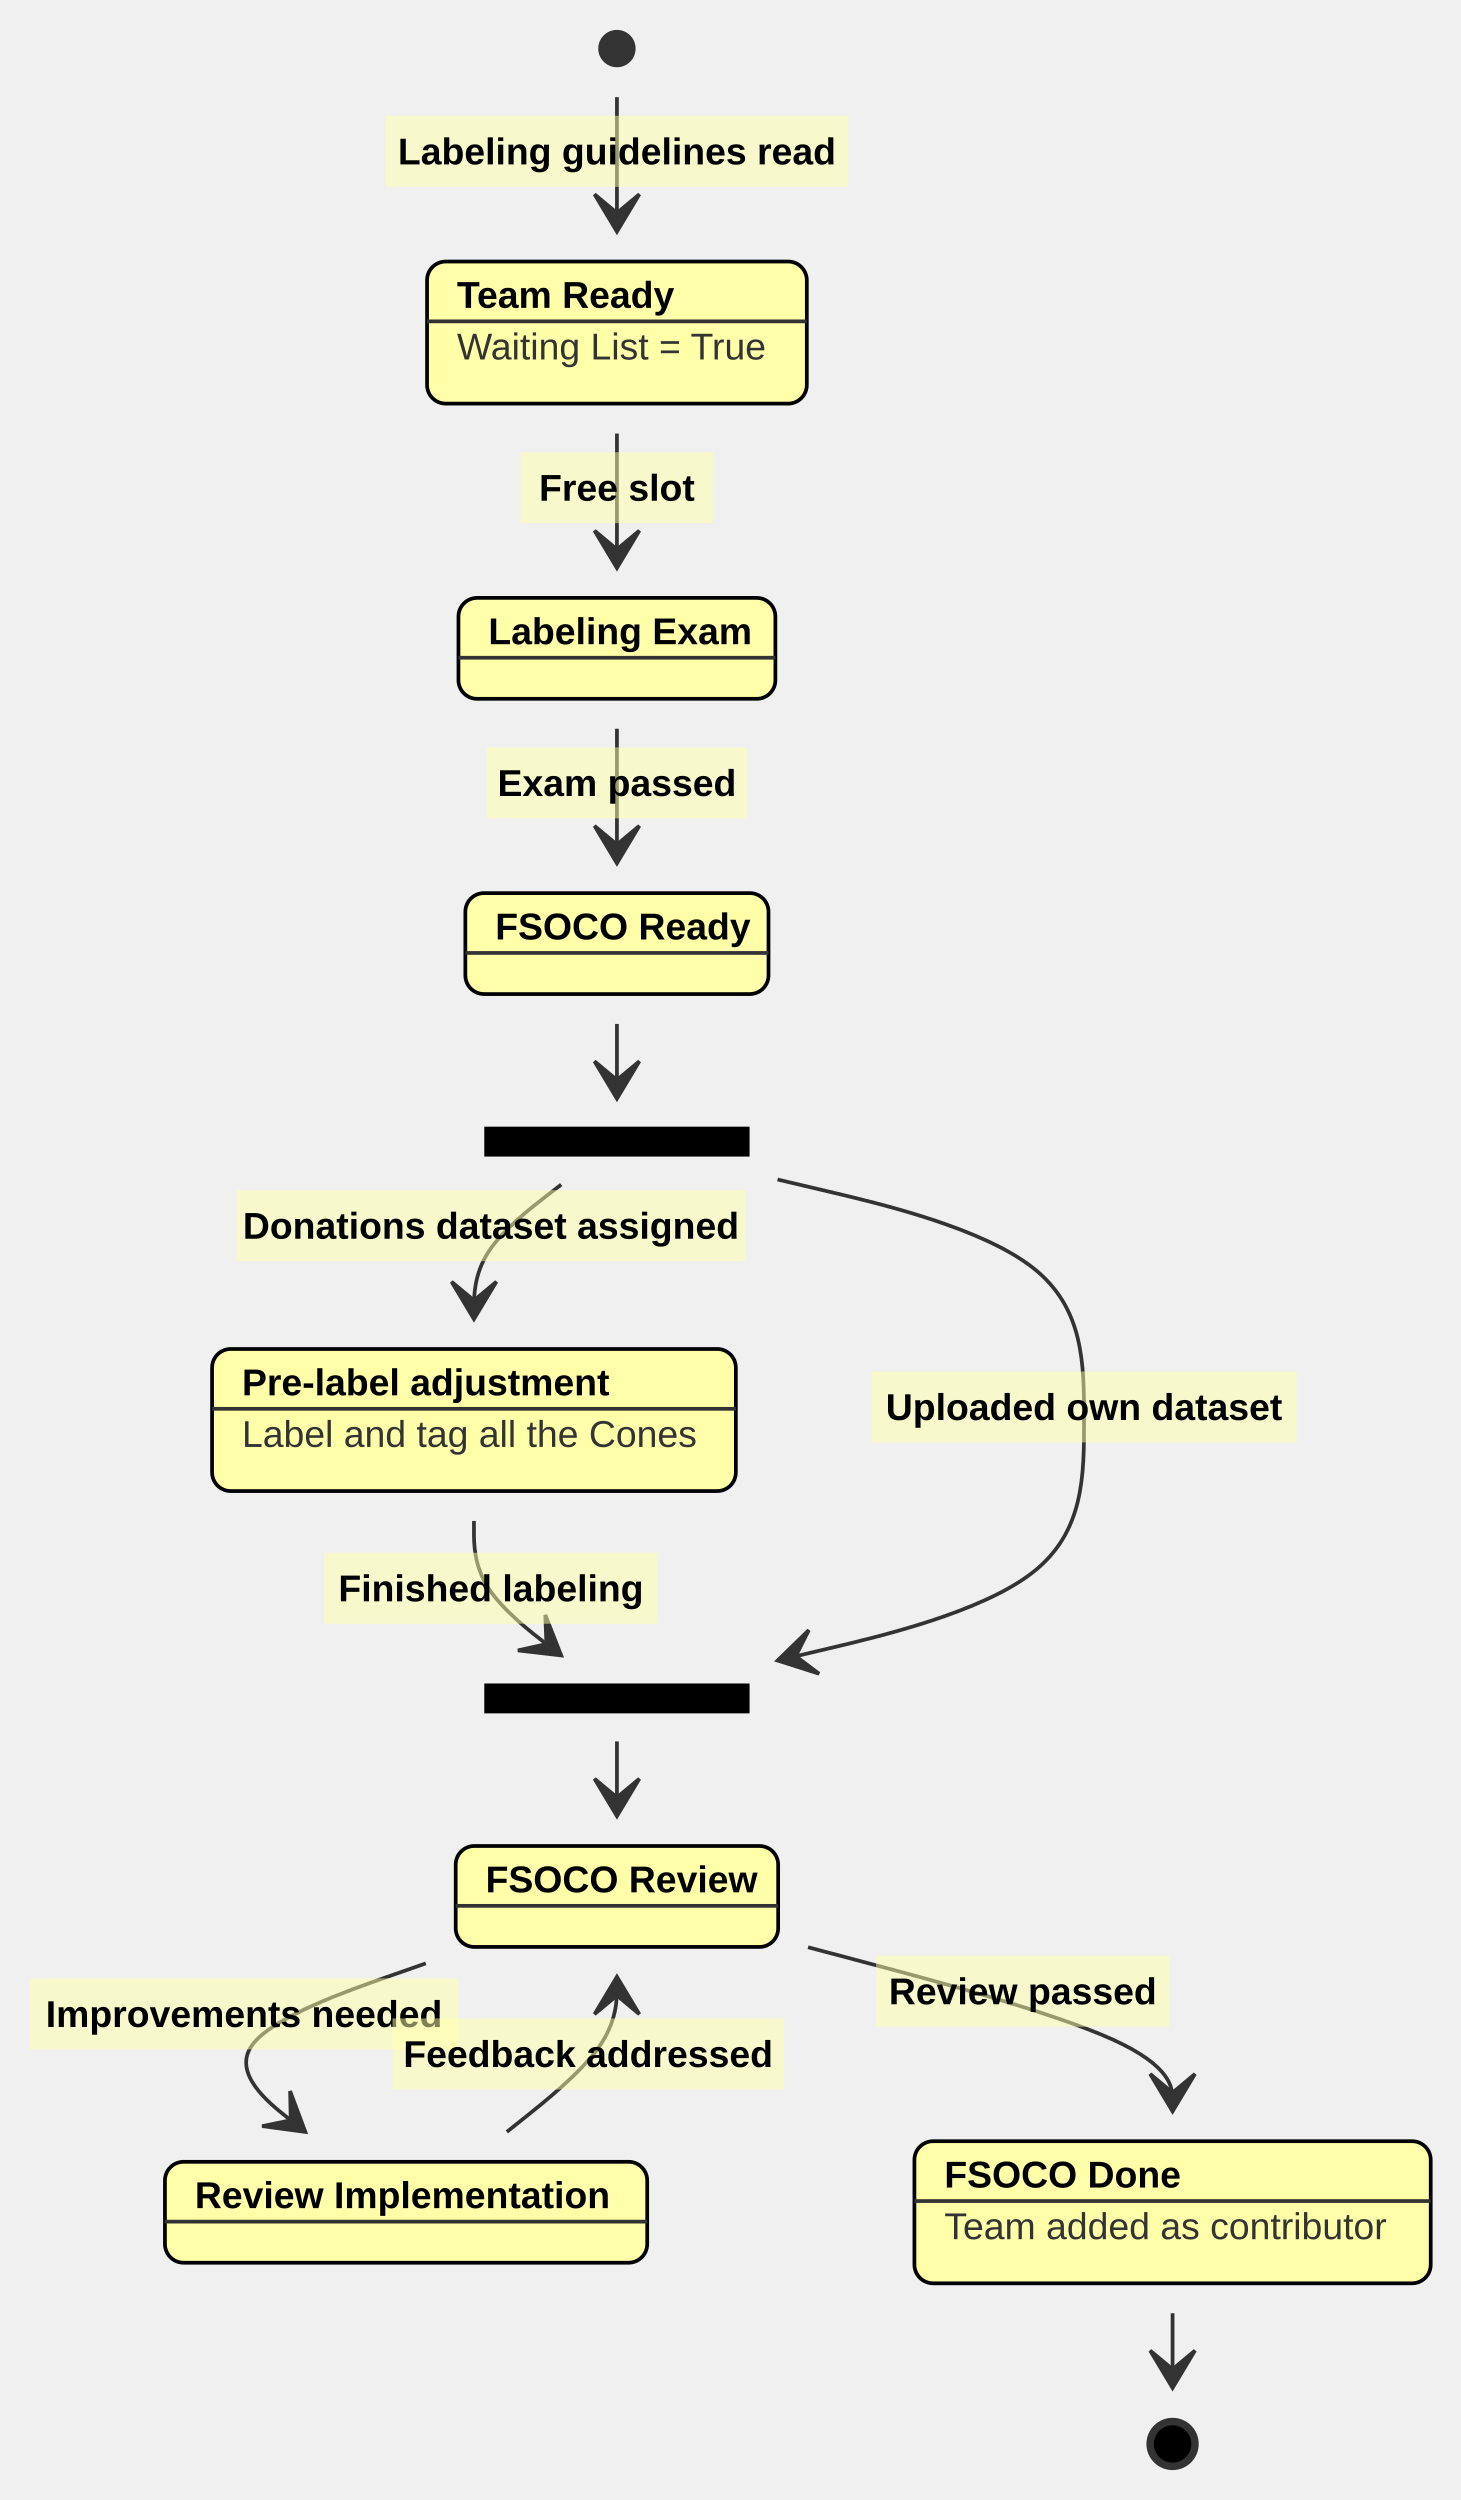
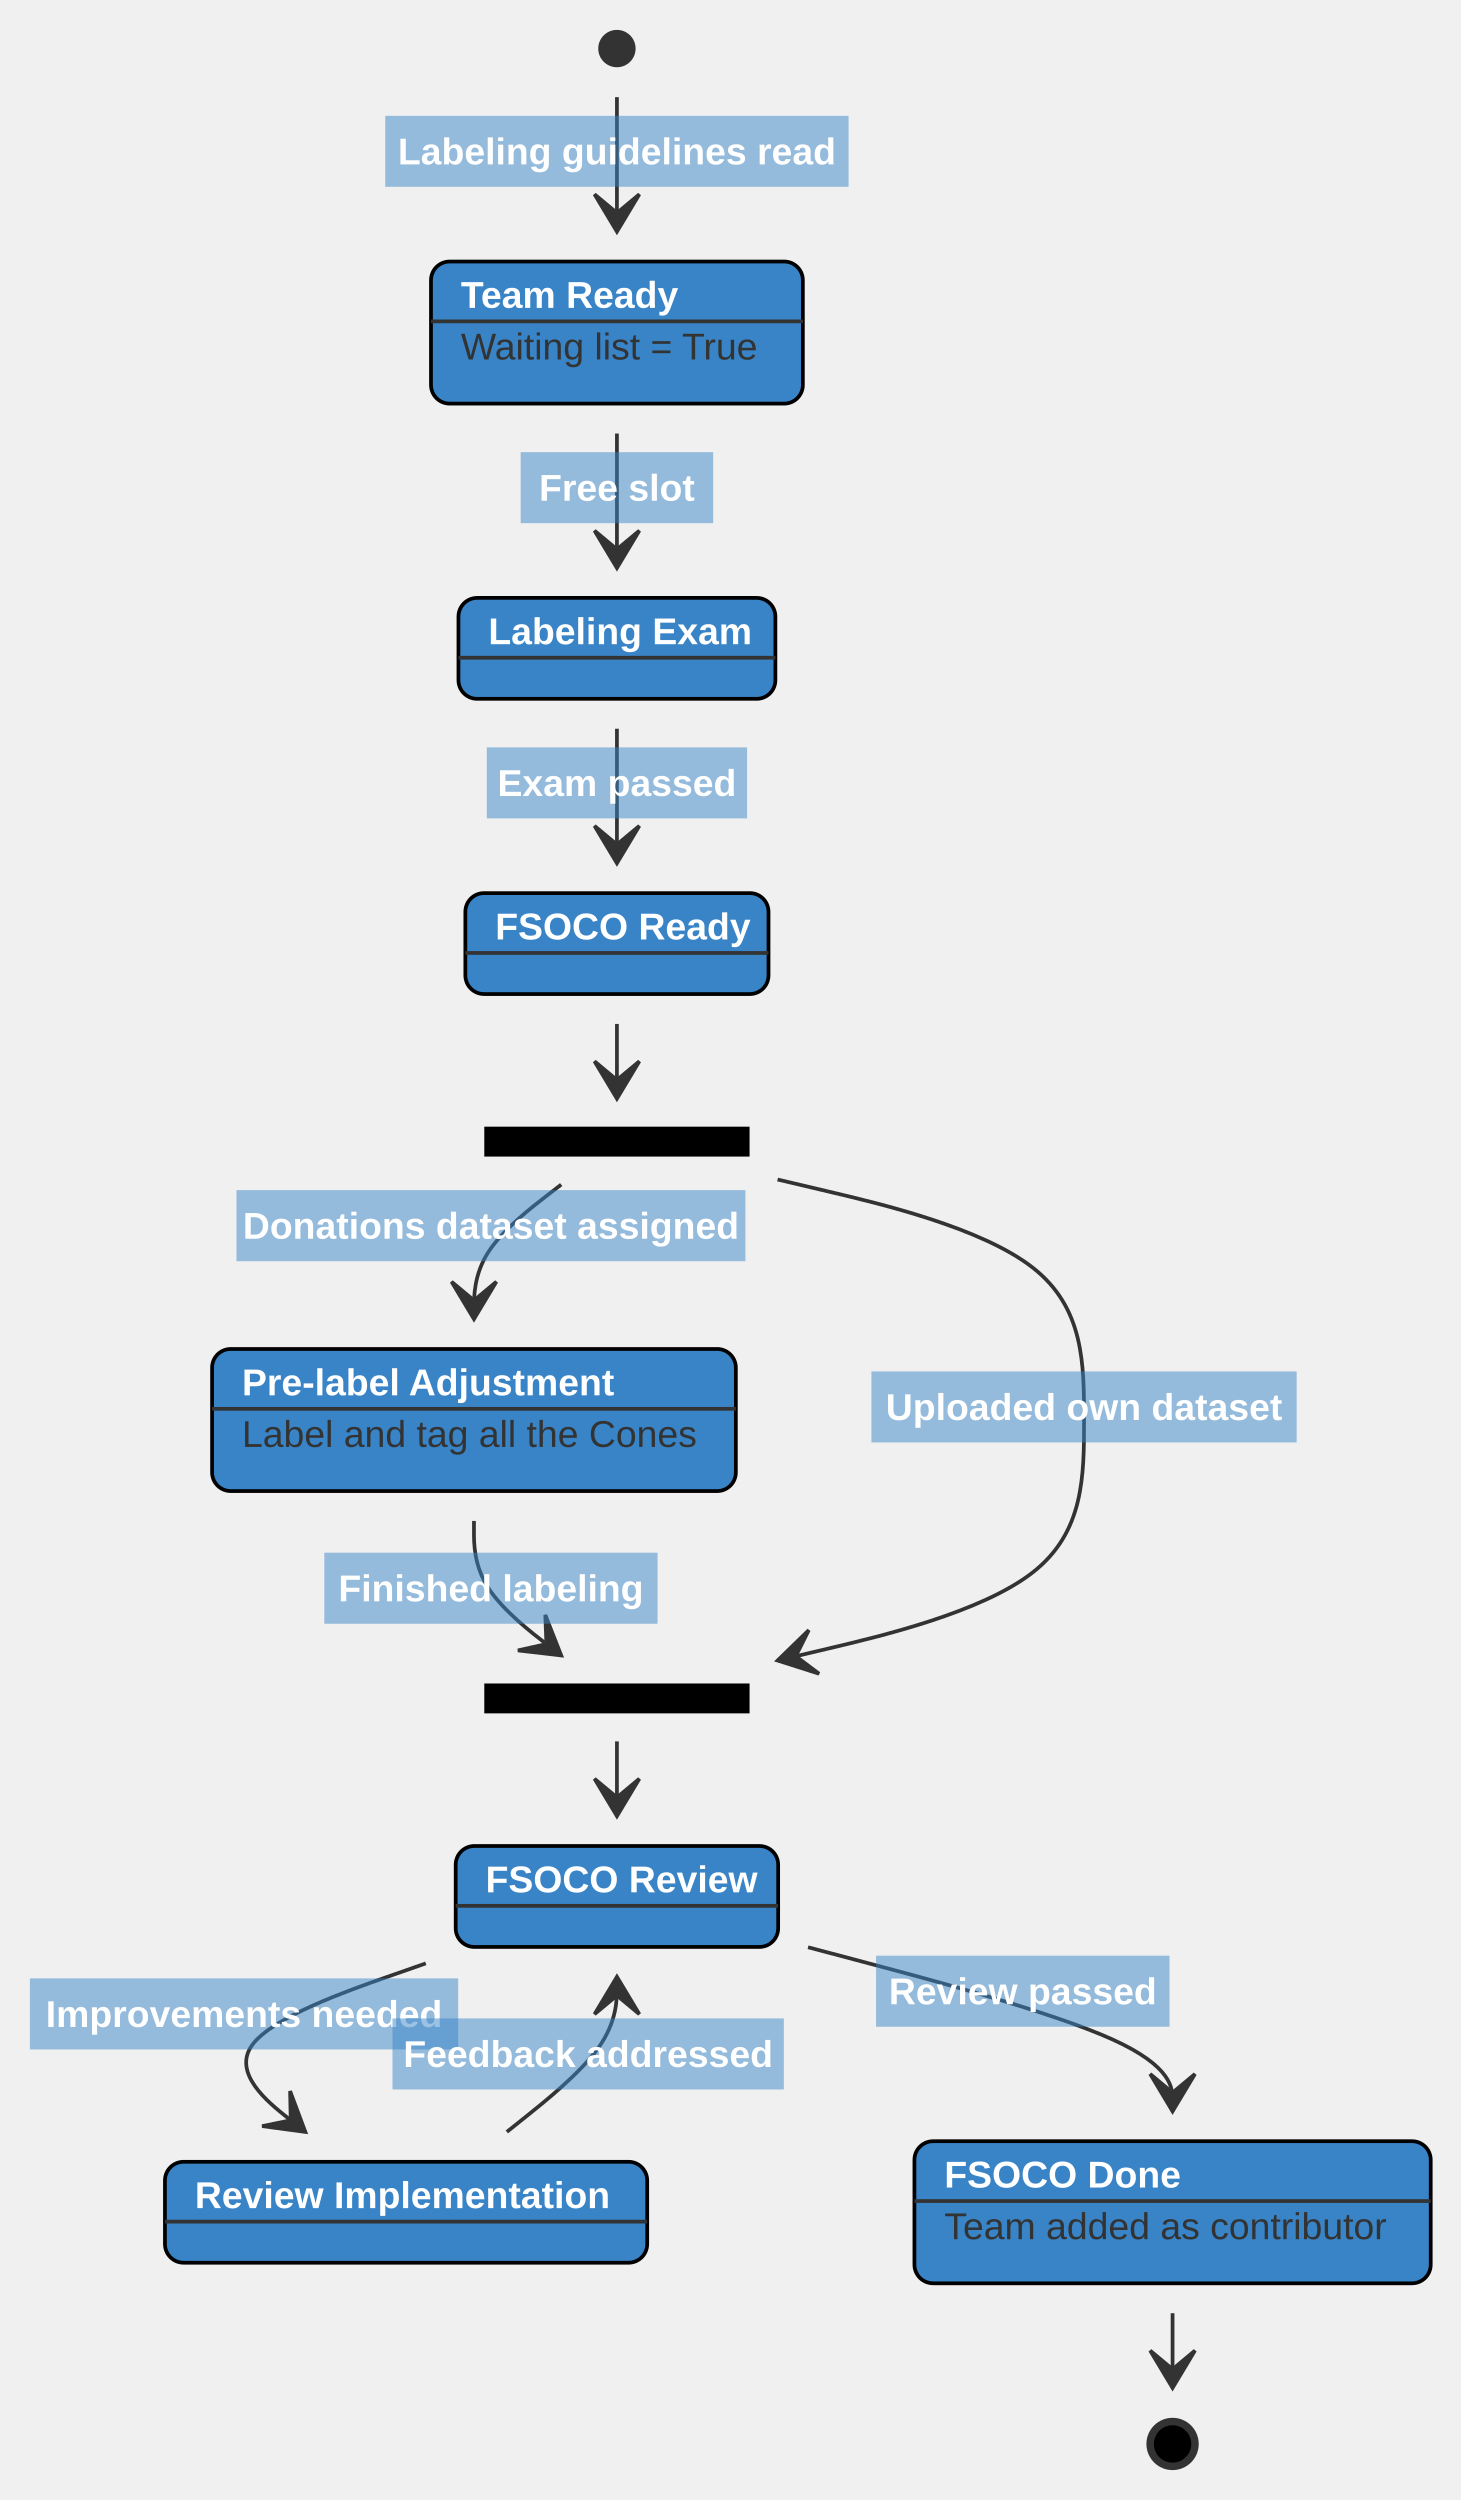
- <svg xmlns="http://www.w3.org/2000/svg" id="mermaid-1613496801398" width="100%" height="669.141" style="max-width: 684.144px;" viewBox="-4.564  0 390.939 669.141">
-   <style>#mermaid-1613496801398{font-family:"trebuchet ms",verdana,arial,sans-serif;font-size:16px;fill:#333;}#mermaid-1613496801398 .error-icon{fill:#552222;}#mermaid-1613496801398 .error-text{fill:#552222;stroke:#552222;}#mermaid-1613496801398 .edge-thickness-normal{stroke-width:2px;}#mermaid-1613496801398 .edge-thickness-thick{stroke-width:3.5px;}#mermaid-1613496801398 .edge-pattern-solid{stroke-dasharray:0;}#mermaid-1613496801398 .edge-pattern-dashed{stroke-dasharray:3;}#mermaid-1613496801398 .edge-pattern-dotted{stroke-dasharray:2;}#mermaid-1613496801398 .marker{fill:#333333;}#mermaid-1613496801398 .marker.cross{stroke:#333333;}#mermaid-1613496801398 svg{font-family:"trebuchet ms",verdana,arial,sans-serif;font-size:16px;}#mermaid-1613496801398 g.stateGroup text{fill:#000000;stroke:none;font-size:10px;}#mermaid-1613496801398 g.stateGroup text{fill:#333;stroke:none;font-size:10px;}#mermaid-1613496801398 g.stateGroup .state-title{font-weight:bolder;fill:black;}#mermaid-1613496801398 g.stateGroup rect{fill:#ffffaa;stroke:#000000;}#mermaid-1613496801398 g.stateGroup line{stroke:#333333;stroke-width:1;}#mermaid-1613496801398 .transition{stroke:#333333;stroke-width:1;fill:none;}#mermaid-1613496801398 .stateGroup .composit{fill:black;border-bottom:1px;}#mermaid-1613496801398 .stateGroup .alt-composit{fill:#e0e0e0;border-bottom:1px;}#mermaid-1613496801398 .state-note{stroke:#aaaa33;fill:#fff5ad;}#mermaid-1613496801398 .state-note text{fill:black;stroke:none;font-size:10px;}#mermaid-1613496801398 .stateLabel .box{stroke:none;stroke-width:0;fill:#ffffaa;opacity:0.5;}#mermaid-1613496801398 .edgeLabel .label rect{fill:hsl(80,100%,96.275%);opacity:0.5;}#mermaid-1613496801398 .edgeLabel .label text{fill:rgb(9.5,9.5,9.5);}#mermaid-1613496801398 .label div .edgeLabel{color:rgb(9.5,9.5,9.5);}#mermaid-1613496801398 .stateLabel text{fill:black;font-size:10px;font-weight:bold;}#mermaid-1613496801398 .node circle.state-start{fill:#333333;stroke:black;}#mermaid-1613496801398 .node circle.state-end{fill:hsl(240,60%,86.275%);stroke:black;stroke-width:1.5;}#mermaid-1613496801398 .end-state-inner{fill:black;stroke-width:1.5;}#mermaid-1613496801398 .node rect{fill:#ffffaa;stroke:#000000;stroke-width:1px;}#mermaid-1613496801398 #statediagram-barbEnd{fill:#333333;}#mermaid-1613496801398 .statediagram-cluster rect{fill:#ffffaa;stroke:#000000;stroke-width:1px;}#mermaid-1613496801398 .cluster-label,#mermaid-1613496801398 .nodeLabel{color:#333;}#mermaid-1613496801398 .statediagram-cluster rect.outer{rx:5px;ry:5px;}#mermaid-1613496801398 .statediagram-state .divider{stroke:#000000;}#mermaid-1613496801398 .statediagram-state .title-state{rx:5px;ry:5px;}#mermaid-1613496801398 .statediagram-cluster.statediagram-cluster .inner{fill:black;}#mermaid-1613496801398 .statediagram-cluster.statediagram-cluster-alt .inner{fill:#e0e0e0;}#mermaid-1613496801398 .statediagram-cluster .inner{rx:0;ry:0;}#mermaid-1613496801398 .statediagram-state rect.basic{rx:5px;ry:5px;}#mermaid-1613496801398 .statediagram-state rect.divider{stroke-dasharray:10,10;fill:#efefef;}#mermaid-1613496801398 .note-edge{stroke-dasharray:5;}#mermaid-1613496801398 .statediagram-note rect{fill:#fff5ad;stroke:#aaaa33;stroke-width:1px;rx:0;ry:0;}#mermaid-1613496801398 .statediagram-note rect{fill:#fff5ad;stroke:#aaaa33;stroke-width:1px;rx:0;ry:0;}#mermaid-1613496801398 .statediagram-note text{fill:black;}#mermaid-1613496801398 .statediagram-note .nodeLabel{color:black;}#mermaid-1613496801398 #dependencyStart,#mermaid-1613496801398 #dependencyEnd{fill:#333333;stroke:#333333;stroke-width:1;}#mermaid-1613496801398:root{--mermaid-font-family:"trebuchet ms",verdana,arial,sans-serif;}#mermaid-1613496801398 state{fill:apa;}</style>
+ <svg xmlns="http://www.w3.org/2000/svg" id="mermaid-1613861562569" width="100%" height="669.141" style="max-width: 684.144px;" viewBox="-4.564  0 390.939 669.141">
+   <style>#mermaid-1613861562569{font-family:"trebuchet ms",verdana,arial,sans-serif;font-size:16px;fill:#333;}#mermaid-1613861562569 .error-icon{fill:#552222;}#mermaid-1613861562569 .error-text{fill:#552222;stroke:#552222;}#mermaid-1613861562569 .edge-thickness-normal{stroke-width:2px;}#mermaid-1613861562569 .edge-thickness-thick{stroke-width:3.5px;}#mermaid-1613861562569 .edge-pattern-solid{stroke-dasharray:0;}#mermaid-1613861562569 .edge-pattern-dashed{stroke-dasharray:3;}#mermaid-1613861562569 .edge-pattern-dotted{stroke-dasharray:2;}#mermaid-1613861562569 .marker{fill:#333333;stroke:#333333;}#mermaid-1613861562569 .marker.cross{stroke:#333333;}#mermaid-1613861562569 svg{font-family:"trebuchet ms",verdana,arial,sans-serif;font-size:16px;}#mermaid-1613861562569 g.stateGroup text{fill:black;stroke:none;font-size:10px;}#mermaid-1613861562569 g.stateGroup text{fill:#333;stroke:none;font-size:10px;}#mermaid-1613861562569 g.stateGroup .state-title{font-weight:bolder;fill:#ffffff;}#mermaid-1613861562569 g.stateGroup rect{fill:#3884c7;stroke:black;}#mermaid-1613861562569 g.stateGroup line{stroke:#333333;stroke-width:1;}#mermaid-1613861562569 .transition{stroke:#333333;stroke-width:1;fill:none;}#mermaid-1613861562569 .stateGroup .composit{fill:black;border-bottom:1px;}#mermaid-1613861562569 .stateGroup .alt-composit{fill:#e0e0e0;border-bottom:1px;}#mermaid-1613861562569 .state-note{stroke:#aaaa33;fill:#fff5ad;}#mermaid-1613861562569 .state-note text{fill:black;stroke:none;font-size:10px;}#mermaid-1613861562569 .stateLabel .box{stroke:none;stroke-width:0;fill:#3884c7;opacity:0.5;}#mermaid-1613861562569 .edgeLabel .label rect{fill:hsl(80,100%,96.275%);opacity:0.5;}#mermaid-1613861562569 .edgeLabel .label text{fill:rgb(9.5,9.5,9.5);}#mermaid-1613861562569 .label div .edgeLabel{color:rgb(9.5,9.5,9.5);}#mermaid-1613861562569 .stateLabel text{fill:#ffffff;font-size:10px;font-weight:bold;}#mermaid-1613861562569 .node circle.state-start{fill:#333333;stroke:black;}#mermaid-1613861562569 .node circle.state-end{fill:hsl(240,60%,86.275%);stroke:black;stroke-width:1.5;}#mermaid-1613861562569 .end-state-inner{fill:black;stroke-width:1.5;}#mermaid-1613861562569 .node rect{fill:#3884c7;stroke:black;stroke-width:1px;}#mermaid-1613861562569 #statediagram-barbEnd{fill:#333333;}#mermaid-1613861562569 .statediagram-cluster rect{fill:#3884c7;stroke:black;stroke-width:1px;}#mermaid-1613861562569 .cluster-label,#mermaid-1613861562569 .nodeLabel{color:#333;}#mermaid-1613861562569 .statediagram-cluster rect.outer{rx:5px;ry:5px;}#mermaid-1613861562569 .statediagram-state .divider{stroke:black;}#mermaid-1613861562569 .statediagram-state .title-state{rx:5px;ry:5px;}#mermaid-1613861562569 .statediagram-cluster.statediagram-cluster .inner{fill:black;}#mermaid-1613861562569 .statediagram-cluster.statediagram-cluster-alt .inner{fill:#e0e0e0;}#mermaid-1613861562569 .statediagram-cluster .inner{rx:0;ry:0;}#mermaid-1613861562569 .statediagram-state rect.basic{rx:5px;ry:5px;}#mermaid-1613861562569 .statediagram-state rect.divider{stroke-dasharray:10,10;fill:#efefef;}#mermaid-1613861562569 .note-edge{stroke-dasharray:5;}#mermaid-1613861562569 .statediagram-note rect{fill:#fff5ad;stroke:#aaaa33;stroke-width:1px;rx:0;ry:0;}#mermaid-1613861562569 .statediagram-note rect{fill:#fff5ad;stroke:#aaaa33;stroke-width:1px;rx:0;ry:0;}#mermaid-1613861562569 .statediagram-note text{fill:black;}#mermaid-1613861562569 .statediagram-note .nodeLabel{color:black;}#mermaid-1613861562569 #dependencyStart,#mermaid-1613861562569 #dependencyEnd{fill:#333333;stroke:#333333;stroke-width:1;}#mermaid-1613861562569:root{--mermaid-font-family:"trebuchet ms",verdana,arial,sans-serif;}#mermaid-1613861562569 state{fill:apa;}</style>
  <g />
  <defs>
    <marker id="dependencyEnd" refX="19" refY="7" markerWidth="20" markerHeight="28" orient="auto">
      <path d="M 19,7 L9,13 L14,7 L9,1 Z" />
    </marker>
  </defs>
  <g id="fork_state" class="stateGroup" transform="translate(117.56,294.0625 )" data-x-shift="117.56">
    <rect width="70" height="7" x="8" y="8" style="stroke: black; fill: black;" />
  </g>
  <g id="join_state" class="stateGroup" transform="translate(117.56,443.0938 )" data-x-shift="117.56">
    <rect width="70" height="7" x="8" y="8" style="stroke: black; fill: black;" />
  </g>
-   <g id="s0" class="stateGroup" transform="translate(101.7397,62 )" data-x-shift="101.7396875">
-     <rect x="8" y="8" width="101.641" height="38.031" rx="5" />
+   <g id="s0" class="stateGroup" transform="translate(102.7944,62 )" data-x-shift="102.794375">
+     <rect x="8" y="8" width="99.531" height="38.031" rx="5" />
    <text x="16" y="20.4" font-size="24" class="state-title">Team Ready</text>
    <text x="8" y="34.216" class="state-description">
-       <tspan x="16">Waiting List = True</tspan>
+       <tspan x="16">Waiting list = True</tspan>
    </text>
-     <line x1="8" y1="24.016" y2="24.016" class="descr-divider" x2="109.641" />
+     <line x1="8" y1="24.016" y2="24.016" class="descr-divider" x2="107.531" />
  </g>
  <g id="s1" class="stateGroup" transform="translate(110.1459,152.0312 )" data-x-shift="110.1459375">
    <rect x="8" y="8" width="84.828" height="27.016" rx="5" />
    <text x="16" y="20.4" font-size="24" class="state-title">Labeling Exam</text>
    <text x="8" y="34.216" class="state-description">
      <tspan x="16" />
    </text>
    <line x1="8" y1="24.016" y2="24.016" class="descr-divider" x2="92.828" />
  </g>
  <g id="s2" class="stateGroup" transform="translate(111.9897,231.0469 )" data-x-shift="111.9896875">
    <rect x="8" y="8" width="81.141" height="27.016" rx="5" />
    <text x="16" y="20.4" font-size="24" class="state-title">FSOCO Ready</text>
    <text x="8" y="34.216" class="state-description">
      <tspan x="16" />
    </text>
    <line x1="8" y1="24.016" y2="24.016" class="descr-divider" x2="89.141" />
  </g>
  <g id="s3" class="stateGroup" transform="translate(44.20078,353.0625 )" data-x-shift="44.200781250000006">
    <rect x="8" y="8" width="140.188" height="38.031" rx="5" />
-     <text x="16" y="20.4" font-size="24" class="state-title">Pre-label adjustment</text>
+     <text x="16" y="20.4" font-size="24" class="state-title">Pre-label Adjustment</text>
    <text x="8" y="34.216" class="state-description">
      <tspan x="16">Label and tag all the Cones</tspan>
    </text>
    <line x1="8" y1="24.016" y2="24.016" class="descr-divider" x2="148.188" />
  </g>
  <g id="s4" class="stateGroup" transform="translate(31.58594,570.6172 )" data-x-shift="31.5859375">
    <rect x="8" y="8" width="129.078" height="27.016" rx="5" />
    <text x="16" y="20.4" font-size="24" class="state-title">Review Implementation</text>
    <text x="8" y="34.216" class="state-description">
      <tspan x="16" />
    </text>
    <line x1="8" y1="24.016" y2="24.016" class="descr-divider" x2="137.078" />
  </g>
  <g id="s5" class="stateGroup" transform="translate(109.4038,486.0938 )" data-x-shift="109.40375">
    <rect x="8" y="8" width="86.312" height="27.016" rx="5" />
    <text x="16" y="20.4" font-size="24" class="state-title">FSOCO Review</text>
    <text x="8" y="34.216" class="state-description">
      <tspan x="16" />
    </text>
    <line x1="8" y1="24.016" y2="24.016" class="descr-divider" x2="94.312" />
  </g>
  <g id="s6" class="stateGroup" transform="translate(232.1877,565.1094 )" data-x-shift="232.18765624999997">
    <rect x="8" y="8" width="138.188" height="38.031" rx="5" />
    <text x="16" y="20.4" font-size="24" class="state-title">FSOCO Done</text>
    <text x="8" y="34.216" class="state-description">
      <tspan x="16">Team added as contributor</tspan>
    </text>
    <line x1="8" y1="24.016" y2="24.016" class="descr-divider" x2="146.188" />
  </g>
  <g id="start1" class="stateGroup" transform="translate(147.56,0 )" data-x-shift="147.56">
    <circle class="start-state" r="5" cx="13" cy="13" />
  </g>
  <g id="end1" class="stateGroup" transform="translate(294.2814,639.1406 )" data-x-shift="294.28140625">
    <circle class="end-state-outer" r="7" cx="15" cy="15" />
    <circle class="end-state-inner" r="5" cx="15" cy="15" />
  </g>
-   <path d="M160.56,26L160.56,29C160.56,32,160.56,38,160.56,44C160.56,50,160.56,56,160.56,59L160.56,62" id="edge2532" class="transition" marker-end="url(#dependencyEnd)" />
+   <path d="M160.56,26L160.56,29C160.56,32,160.56,38,160.56,44C160.56,50,160.56,56,160.56,59L160.56,62" id="edge4950" class="transition" marker-end="url(#dependencyEnd)" />
  <g class="stateLabel">
    <rect class="box" x="98.56" y="31" width="124" height="19" />
    <text text-anchor="middle" x="160.56" y="44">Labeling guidelines read</text>
    <text text-anchor="middle" x="160.56" y="55" />
  </g>
-   <path d="M160.56,116.031L160.56,119.031C160.56,122.031,160.56,128.031,160.56,134.031C160.56,140.031,160.56,146.031,160.56,149.031L160.56,152.031" id="edge2533" class="transition" marker-end="url(#dependencyEnd)" />
+   <path d="M160.56,116.031L160.56,119.031C160.56,122.031,160.56,128.031,160.56,134.031C160.56,140.031,160.56,146.031,160.56,149.031L160.56,152.031" id="edge4951" class="transition" marker-end="url(#dependencyEnd)" />
  <g class="stateLabel">
    <rect class="box" x="134.794" y="121.031" width="51.531" height="19" />
    <text text-anchor="middle" x="160.56" y="134.031">Free slot</text>
    <text text-anchor="middle" x="160.56" y="145.031" />
  </g>
-   <path d="M160.56,195.047L160.56,198.047C160.56,201.047,160.56,207.047,160.56,213.047C160.56,219.047,160.56,225.047,160.56,228.047L160.56,231.047" id="edge2534" class="transition" marker-end="url(#dependencyEnd)" />
+   <path d="M160.56,195.047L160.56,198.047C160.56,201.047,160.56,207.047,160.56,213.047C160.56,219.047,160.56,225.047,160.56,228.047L160.56,231.047" id="edge4952" class="transition" marker-end="url(#dependencyEnd)" />
  <g class="stateLabel">
    <rect class="box" x="125.724" y="200.047" width="69.672" height="19" />
    <text text-anchor="middle" x="160.56" y="213.047">Exam passed</text>
    <text text-anchor="middle" x="160.56" y="224.047" />
  </g>
-   <path d="M160.56,274.062L160.56,275.729C160.56,277.396,160.56,280.729,160.56,284.062C160.56,287.396,160.56,290.729,160.56,292.396L160.56,294.062" id="edge2535" class="transition" marker-end="url(#dependencyEnd)" />
-   <path d="M145.643,317.062L141.752,320.062C137.86,323.062,130.077,329.062,126.186,335.062C122.295,341.062,122.295,347.062,122.295,350.062L122.295,353.062" id="edge2536" class="transition" marker-end="url(#dependencyEnd)" />
+   <path d="M160.56,274.062L160.56,275.729C160.56,277.396,160.56,280.729,160.56,284.062C160.56,287.396,160.56,290.729,160.56,292.396L160.56,294.062" id="edge4953" class="transition" marker-end="url(#dependencyEnd)" />
+   <path d="M145.643,317.062L141.752,320.062C137.86,323.062,130.077,329.062,126.186,335.062C122.295,341.062,122.295,347.062,122.295,350.062L122.295,353.062" id="edge4954" class="transition" marker-end="url(#dependencyEnd)" />
  <g class="stateLabel">
    <rect class="box" x="58.732" y="318.55" width="136.219" height="19.016" />
    <text text-anchor="middle" x="126.841" y="331.558">Donations dataset assigned</text>
    <text text-anchor="middle" x="126.841" y="342.573" />
  </g>
-   <path d="M122.295,407.094L122.295,410.094C122.295,413.094,122.295,419.094,126.186,425.094C130.077,431.094,137.86,437.094,141.752,440.094L145.643,443.094" id="edge2537" class="transition" marker-end="url(#dependencyEnd)" />
+   <path d="M122.295,407.094L122.295,410.094C122.295,413.094,122.295,419.094,126.186,425.094C130.077,431.094,137.86,437.094,141.752,440.094L145.643,443.094" id="edge4955" class="transition" marker-end="url(#dependencyEnd)" />
  <g class="stateLabel">
    <rect class="box" x="82.247" y="415.591" width="89.188" height="19.016" />
    <text text-anchor="middle" x="126.841" y="428.599">Finished labeling</text>
    <text text-anchor="middle" x="126.841" y="439.614" />
  </g>
-   <path d="M203.56,315.708L217.231,318.934C230.903,322.16,258.246,328.611,271.917,339.339C285.588,350.068,285.588,365.073,285.588,380.078C285.588,395.083,285.588,410.089,271.917,420.817C258.246,431.545,230.903,437.997,217.231,441.222L203.56,444.448" id="edge2538" class="transition" marker-end="url(#dependencyEnd)" />
+   <path d="M203.56,315.708L217.231,318.934C230.903,322.16,258.246,328.611,271.917,339.339C285.588,350.068,285.588,365.073,285.588,380.078C285.588,395.083,285.588,410.089,271.917,420.817C258.246,431.545,230.903,437.997,217.231,441.222L203.56,444.448" id="edge4956" class="transition" marker-end="url(#dependencyEnd)" />
  <g class="stateLabel">
    <rect class="box" x="228.682" y="367.078" width="113.812" height="19" />
    <text text-anchor="middle" x="285.588" y="380.078">Uploaded own dataset</text>
    <text text-anchor="middle" x="285.588" y="391.078" />
  </g>
-   <path d="M160.56,466.094L160.56,467.76C160.56,469.427,160.56,472.76,160.56,476.094C160.56,479.427,160.56,482.76,160.56,484.427L160.56,486.094" id="edge2539" class="transition" marker-end="url(#dependencyEnd)" />
-   <path d="M211.716,521.191L227.977,525.511C244.238,529.831,276.76,538.47,293.021,545.79C309.281,553.109,309.281,559.109,309.281,562.109L309.281,565.109" id="edge2540" class="transition" marker-end="url(#dependencyEnd)" />
+   <path d="M160.56,466.094L160.56,467.76C160.56,469.427,160.56,472.76,160.56,476.094C160.56,479.427,160.56,482.76,160.56,484.427L160.56,486.094" id="edge4957" class="transition" marker-end="url(#dependencyEnd)" />
+   <path d="M211.716,521.191L227.977,525.511C244.238,529.831,276.76,538.47,293.021,545.79C309.281,553.109,309.281,559.109,309.281,562.109L309.281,565.109" id="edge4958" class="transition" marker-end="url(#dependencyEnd)" />
  <g class="stateLabel">
    <rect class="box" x="229.924" y="523.453" width="78.547" height="19.016" />
    <text text-anchor="middle" x="269.197" y="536.461">Review passed</text>
    <text text-anchor="middle" x="269.197" y="547.477" />
  </g>
-   <path d="M109.404,525.508L99.118,529.108C88.832,532.708,68.261,539.909,62.887,547.427C57.514,554.945,67.337,562.781,72.249,566.699L77.161,570.617" id="edge2541" class="transition" marker-end="url(#dependencyEnd)" />
+   <path d="M109.404,525.508L99.118,529.108C88.832,532.708,68.261,539.909,62.887,547.427C57.514,554.945,67.337,562.781,72.249,566.699L77.161,570.617" id="edge4959" class="transition" marker-end="url(#dependencyEnd)" />
  <g class="stateLabel">
    <rect class="box" x="3.436" y="529.528" width="114.641" height="19.016" />
    <text text-anchor="middle" x="60.756" y="542.536">Improvements needed</text>
    <text text-anchor="middle" x="60.756" y="553.551" />
  </g>
-   <path d="M131.089,570.617L136.001,566.699C140.913,562.781,150.736,554.945,155.648,548.027C160.56,541.109,160.56,535.109,160.56,532.109L160.56,529.109" id="edge2542" class="transition" marker-end="url(#dependencyEnd)" />
+   <path d="M131.089,570.617L136.001,566.699C140.913,562.781,150.736,554.945,155.648,548.027C160.56,541.109,160.56,535.109,160.56,532.109L160.56,529.109" id="edge4960" class="transition" marker-end="url(#dependencyEnd)" />
  <g class="stateLabel">
    <rect class="box" x="100.485" y="540.243" width="104.75" height="19.016" />
    <text text-anchor="middle" x="152.86" y="553.251">Feedback addressed</text>
    <text text-anchor="middle" x="152.86" y="564.267" />
  </g>
-   <path d="M309.281,619.141L309.281,620.807C309.281,622.474,309.281,625.807,309.281,629.141C309.281,632.474,309.281,635.807,309.281,637.474L309.281,639.141" id="edge2543" class="transition" marker-end="url(#dependencyEnd)" />
+   <path d="M309.281,619.141L309.281,620.807C309.281,622.474,309.281,625.807,309.281,629.141C309.281,632.474,309.281,635.807,309.281,637.474L309.281,639.141" id="edge4961" class="transition" marker-end="url(#dependencyEnd)" />
</svg>
